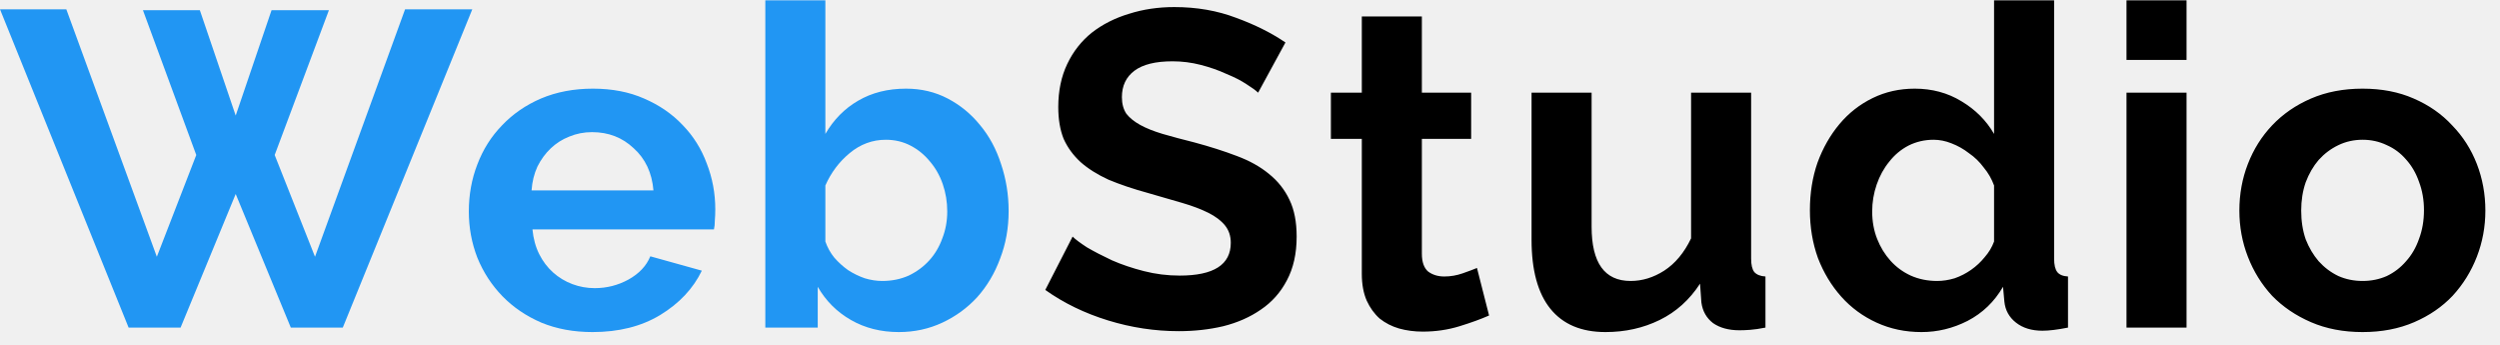
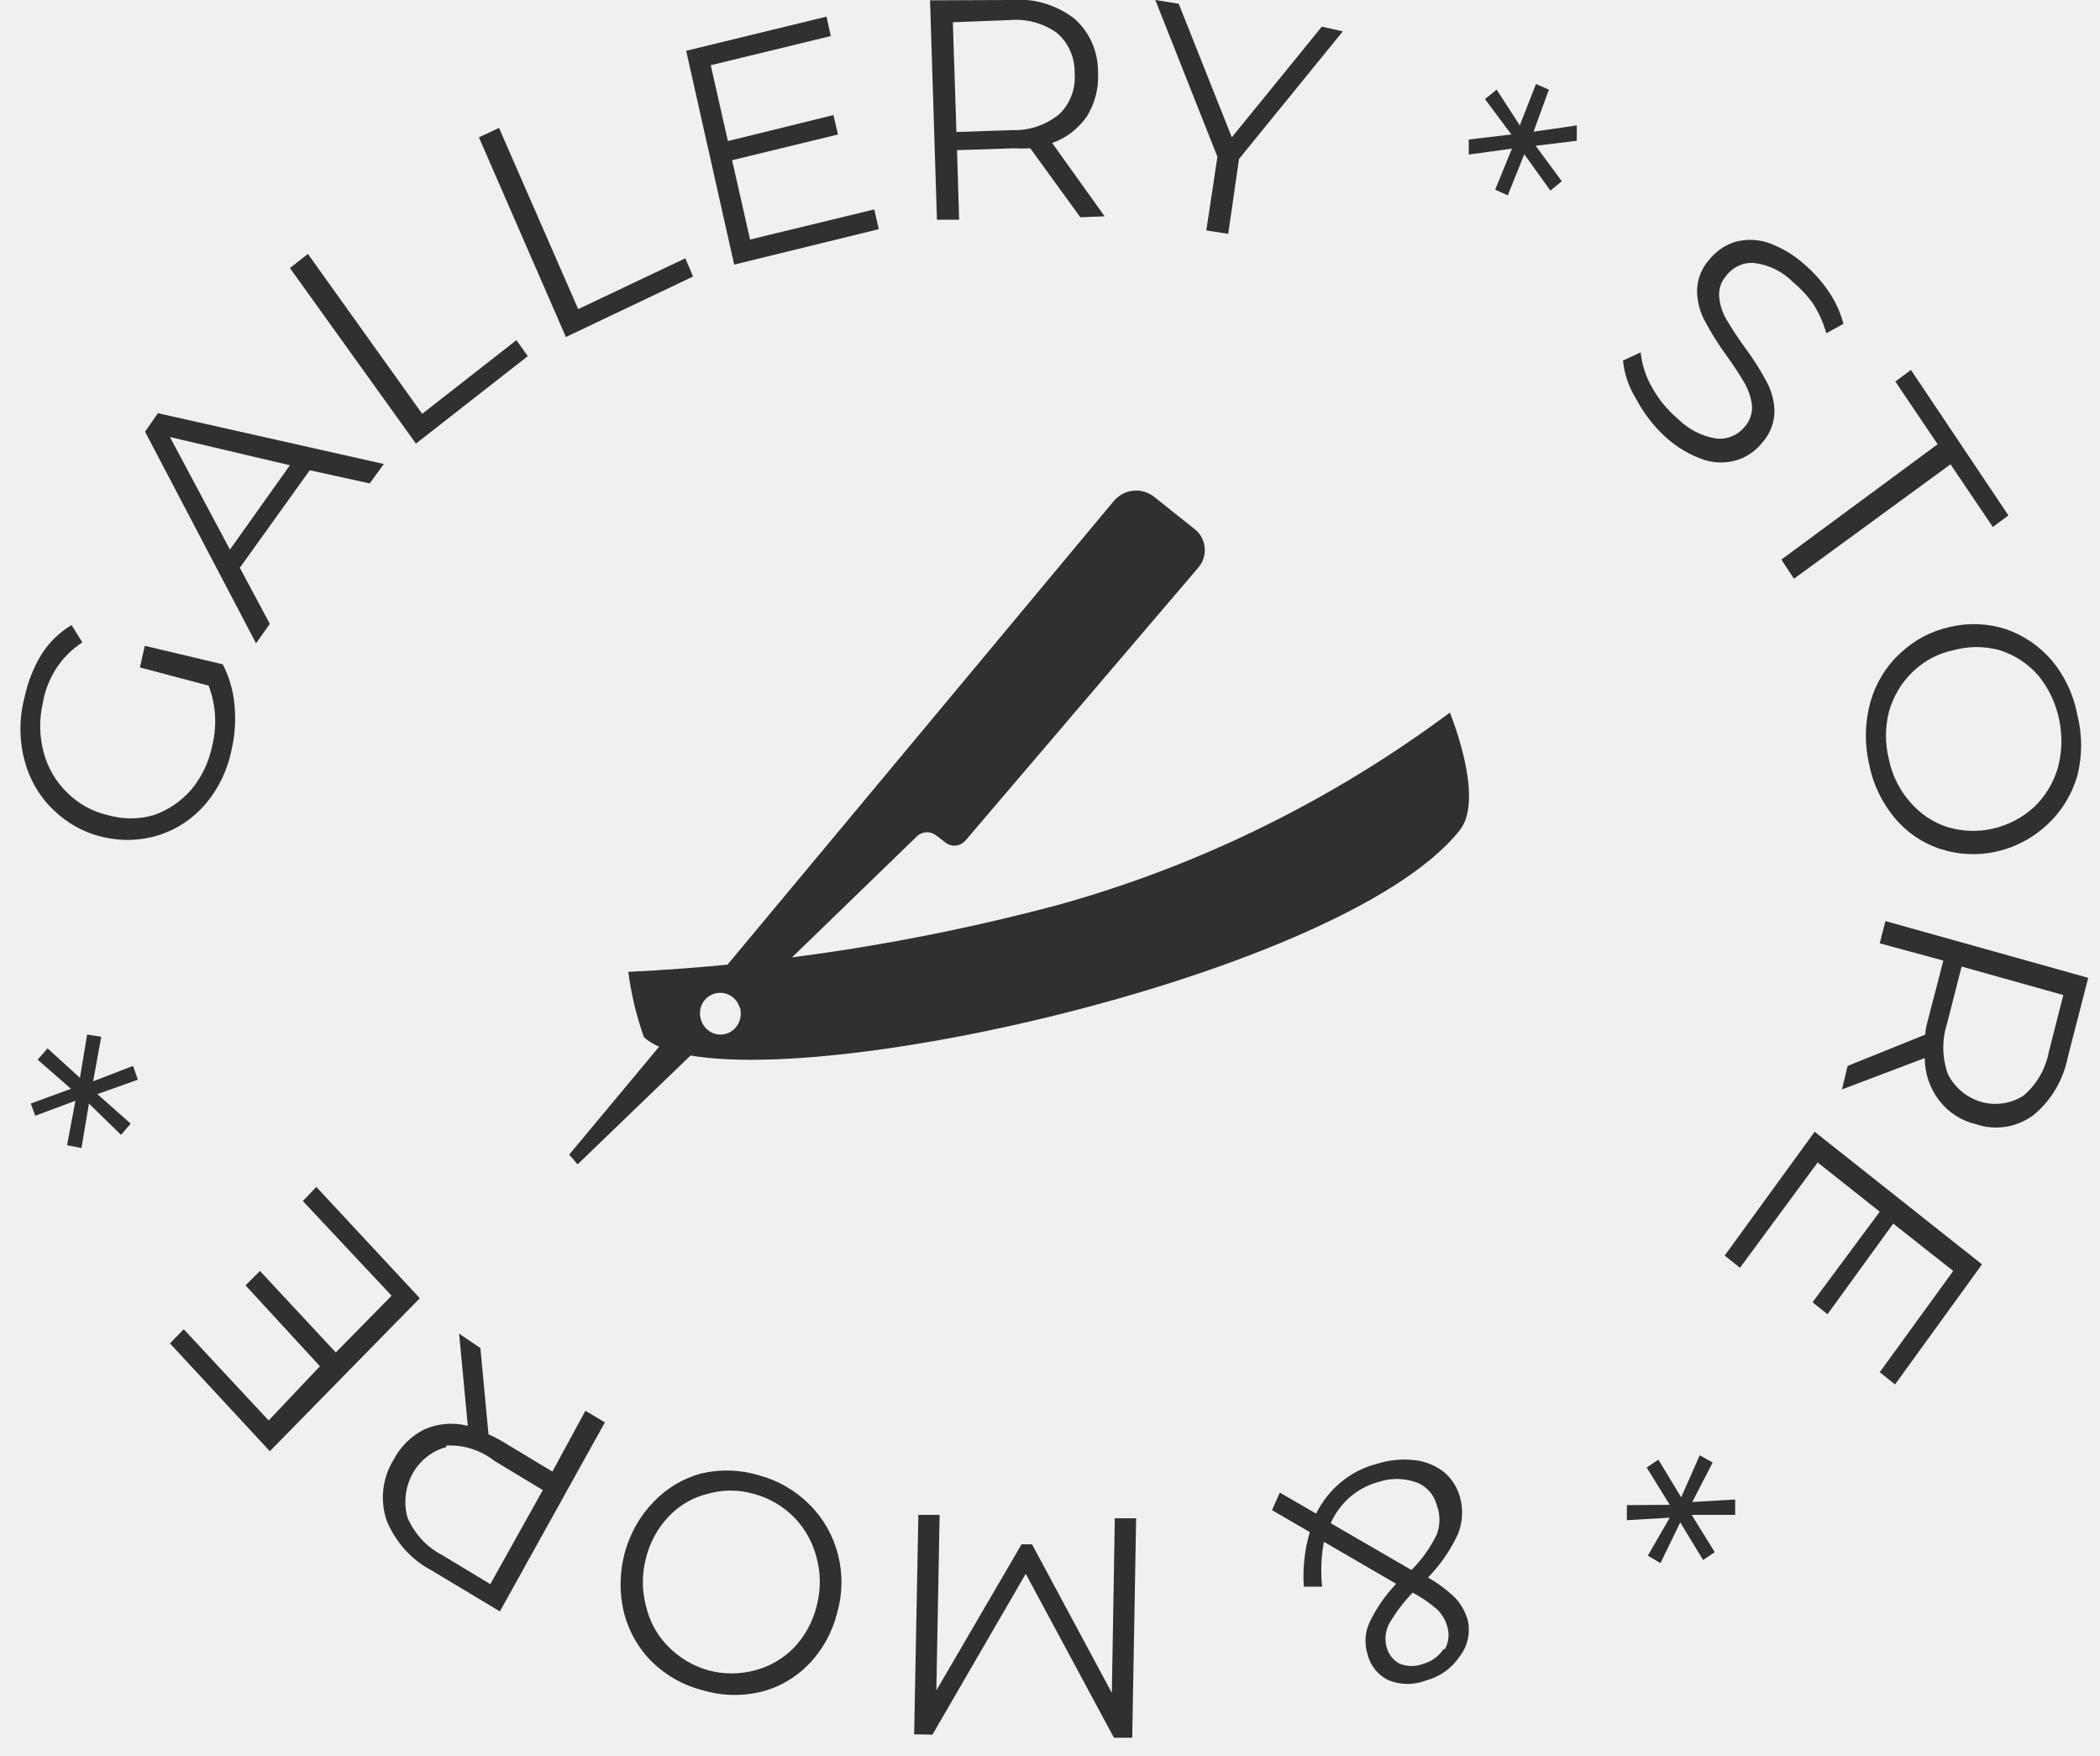
- <svg xmlns="http://www.w3.org/2000/svg" width="145" height="20" viewBox="0 0 145 20" fill="none">
-   <path d="M8.294 0.592H11.596L13.676 6.702L15.756 0.592H19.084L15.938 8.99L18.278 14.892L23.504 0.54H27.404L19.89 19H16.874L13.676 11.252L10.478 19H7.462L0 0.54H3.848L9.1 14.892L11.388 8.99L8.294 0.592ZM34.379 19.26C33.287 19.26 32.299 19.078 31.415 18.714C30.531 18.333 29.777 17.821 29.153 17.18C28.529 16.539 28.044 15.793 27.697 14.944C27.368 14.095 27.203 13.202 27.203 12.266C27.203 11.295 27.368 10.385 27.697 9.536C28.027 8.669 28.503 7.915 29.127 7.274C29.751 6.615 30.505 6.095 31.389 5.714C32.291 5.333 33.296 5.142 34.405 5.142C35.515 5.142 36.503 5.333 37.369 5.714C38.253 6.095 38.999 6.607 39.605 7.248C40.229 7.889 40.697 8.635 41.009 9.484C41.339 10.333 41.503 11.217 41.503 12.136C41.503 12.361 41.495 12.578 41.477 12.786C41.477 12.994 41.46 13.167 41.425 13.306H30.895C30.947 13.843 31.077 14.32 31.285 14.736C31.493 15.152 31.762 15.507 32.091 15.802C32.421 16.097 32.793 16.322 33.209 16.478C33.625 16.634 34.059 16.712 34.509 16.712C35.203 16.712 35.853 16.547 36.459 16.218C37.083 15.871 37.508 15.421 37.733 14.866L40.723 15.698C40.221 16.738 39.415 17.596 38.305 18.272C37.213 18.931 35.905 19.26 34.379 19.26ZM37.915 11.044C37.829 10.021 37.447 9.207 36.771 8.6C36.113 7.976 35.307 7.664 34.353 7.664C33.885 7.664 33.443 7.751 33.027 7.924C32.629 8.08 32.273 8.305 31.961 8.6C31.649 8.895 31.389 9.25 31.181 9.666C30.991 10.082 30.878 10.541 30.843 11.044H37.915ZM52.154 19.26C51.114 19.26 50.186 19.026 49.372 18.558C48.557 18.09 47.916 17.449 47.448 16.634V19H44.406V0.02H47.89V7.768C48.375 6.936 49.008 6.295 49.788 5.844C50.585 5.376 51.512 5.142 52.57 5.142C53.454 5.142 54.26 5.333 54.988 5.714C55.716 6.095 56.34 6.607 56.86 7.248C57.397 7.889 57.804 8.643 58.082 9.51C58.376 10.377 58.524 11.287 58.524 12.24C58.524 13.228 58.359 14.147 58.03 14.996C57.718 15.845 57.276 16.591 56.704 17.232C56.132 17.856 55.456 18.35 54.676 18.714C53.896 19.078 53.055 19.26 52.154 19.26ZM51.192 16.296C51.746 16.296 52.258 16.192 52.726 15.984C53.194 15.759 53.592 15.464 53.922 15.1C54.251 14.736 54.502 14.311 54.676 13.826C54.866 13.341 54.962 12.821 54.962 12.266C54.962 11.711 54.875 11.183 54.702 10.68C54.528 10.177 54.277 9.735 53.948 9.354C53.636 8.973 53.263 8.669 52.83 8.444C52.396 8.219 51.92 8.106 51.4 8.106C50.62 8.106 49.918 8.366 49.294 8.886C48.687 9.389 48.219 10.013 47.89 10.758V14.008C48.011 14.355 48.184 14.667 48.41 14.944C48.652 15.221 48.921 15.464 49.216 15.672C49.51 15.863 49.831 16.019 50.178 16.14C50.524 16.244 50.862 16.296 51.192 16.296Z" fill="#2196F3" />
-   <path d="M73 5.376C72.879 5.255 72.654 5.09 72.324 4.882C72.012 4.674 71.622 4.475 71.154 4.284C70.704 4.076 70.21 3.903 69.672 3.764C69.135 3.625 68.589 3.556 68.034 3.556C67.046 3.556 66.31 3.738 65.824 4.102C65.339 4.466 65.096 4.977 65.096 5.636C65.096 6.017 65.183 6.338 65.356 6.598C65.547 6.841 65.816 7.057 66.162 7.248C66.509 7.439 66.942 7.612 67.462 7.768C68 7.924 68.615 8.089 69.308 8.262C70.21 8.505 71.024 8.765 71.752 9.042C72.498 9.319 73.122 9.666 73.624 10.082C74.144 10.498 74.543 11.001 74.82 11.59C75.098 12.162 75.236 12.873 75.236 13.722C75.236 14.71 75.046 15.559 74.664 16.27C74.3 16.963 73.798 17.527 73.156 17.96C72.532 18.393 71.804 18.714 70.972 18.922C70.158 19.113 69.3 19.208 68.398 19.208C67.012 19.208 65.642 19 64.29 18.584C62.938 18.168 61.725 17.579 60.65 16.816L62.236 13.722C62.392 13.878 62.67 14.086 63.068 14.346C63.484 14.589 63.97 14.84 64.524 15.1C65.079 15.343 65.694 15.551 66.37 15.724C67.046 15.897 67.74 15.984 68.45 15.984C70.426 15.984 71.414 15.351 71.414 14.086C71.414 13.687 71.302 13.349 71.076 13.072C70.851 12.795 70.53 12.552 70.114 12.344C69.698 12.136 69.196 11.945 68.606 11.772C68.017 11.599 67.358 11.408 66.63 11.2C65.746 10.957 64.975 10.697 64.316 10.42C63.675 10.125 63.138 9.787 62.704 9.406C62.271 9.007 61.942 8.557 61.716 8.054C61.508 7.534 61.404 6.919 61.404 6.208C61.404 5.272 61.578 4.44 61.924 3.712C62.271 2.984 62.748 2.377 63.354 1.892C63.978 1.407 64.698 1.043 65.512 0.8C66.327 0.54 67.202 0.41 68.138 0.41C69.438 0.41 70.634 0.618 71.726 1.034C72.818 1.433 73.772 1.909 74.586 2.464L73 5.376ZM86.401 18.298C85.933 18.506 85.361 18.714 84.685 18.922C84.009 19.13 83.299 19.234 82.553 19.234C82.068 19.234 81.609 19.173 81.175 19.052C80.759 18.931 80.387 18.74 80.057 18.48C79.745 18.203 79.494 17.856 79.303 17.44C79.113 17.007 79.017 16.487 79.017 15.88V8.054H77.223V5.376H79.017V0.956H82.501V5.376H85.361V8.054H82.501V14.71C82.501 15.195 82.623 15.542 82.865 15.75C83.125 15.941 83.437 16.036 83.801 16.036C84.165 16.036 84.521 15.975 84.867 15.854C85.214 15.733 85.491 15.629 85.699 15.542L86.401 18.298ZM93.156 19.26C91.752 19.26 90.686 18.809 89.958 17.908C89.23 17.007 88.866 15.672 88.866 13.904V5.376H92.35V13.15C92.35 15.247 93.104 16.296 94.612 16.296C95.288 16.296 95.938 16.097 96.562 15.698C97.203 15.282 97.723 14.658 98.122 13.826V5.376H101.606V14.996C101.606 15.36 101.666 15.62 101.788 15.776C101.926 15.932 102.143 16.019 102.438 16.036V19C102.091 19.069 101.796 19.113 101.554 19.13C101.328 19.147 101.12 19.156 100.93 19.156C100.306 19.156 99.794 19.017 99.396 18.74C99.014 18.445 98.789 18.047 98.72 17.544L98.642 16.452C98.035 17.388 97.255 18.09 96.302 18.558C95.348 19.026 94.3 19.26 93.156 19.26ZM111.49 19.26C110.554 19.26 109.687 19.078 108.89 18.714C108.093 18.35 107.408 17.847 106.836 17.206C106.264 16.565 105.813 15.819 105.484 14.97C105.172 14.103 105.016 13.176 105.016 12.188C105.016 11.2 105.163 10.281 105.458 9.432C105.77 8.583 106.195 7.837 106.732 7.196C107.269 6.555 107.911 6.052 108.656 5.688C109.401 5.324 110.216 5.142 111.1 5.142C112.105 5.142 113.007 5.385 113.804 5.87C114.619 6.355 115.251 6.988 115.702 7.768V0.02H119.186V14.996C119.186 15.36 119.247 15.62 119.368 15.776C119.489 15.932 119.697 16.019 119.992 16.036V19C119.385 19.121 118.891 19.182 118.51 19.182C117.886 19.182 117.375 19.026 116.976 18.714C116.577 18.402 116.352 17.995 116.3 17.492L116.222 16.634C115.719 17.501 115.035 18.159 114.168 18.61C113.319 19.043 112.426 19.26 111.49 19.26ZM112.4 16.296C112.729 16.296 113.067 16.244 113.414 16.14C113.761 16.019 114.081 15.854 114.376 15.646C114.671 15.438 114.931 15.195 115.156 14.918C115.399 14.641 115.581 14.337 115.702 14.008V10.758C115.563 10.377 115.364 10.03 115.104 9.718C114.861 9.389 114.575 9.111 114.246 8.886C113.934 8.643 113.596 8.453 113.232 8.314C112.885 8.175 112.539 8.106 112.192 8.106C111.672 8.106 111.187 8.219 110.736 8.444C110.303 8.669 109.93 8.981 109.618 9.38C109.306 9.761 109.063 10.203 108.89 10.706C108.717 11.209 108.63 11.729 108.63 12.266C108.63 12.838 108.725 13.367 108.916 13.852C109.107 14.337 109.367 14.762 109.696 15.126C110.025 15.49 110.415 15.776 110.866 15.984C111.334 16.192 111.845 16.296 112.4 16.296ZM123.386 19V5.376H126.87V19H123.386ZM123.386 3.478V0.02H126.87V3.478H123.386ZM137.085 19.26C135.975 19.26 134.979 19.069 134.095 18.688C133.211 18.307 132.457 17.795 131.833 17.154C131.226 16.495 130.758 15.741 130.429 14.892C130.099 14.043 129.935 13.15 129.935 12.214C129.935 11.261 130.099 10.359 130.429 9.51C130.758 8.661 131.226 7.915 131.833 7.274C132.457 6.615 133.211 6.095 134.095 5.714C134.979 5.333 135.975 5.142 137.085 5.142C138.194 5.142 139.182 5.333 140.049 5.714C140.933 6.095 141.678 6.615 142.285 7.274C142.909 7.915 143.385 8.661 143.715 9.51C144.044 10.359 144.209 11.261 144.209 12.214C144.209 13.15 144.044 14.043 143.715 14.892C143.385 15.741 142.917 16.495 142.311 17.154C141.704 17.795 140.959 18.307 140.075 18.688C139.191 19.069 138.194 19.26 137.085 19.26ZM133.523 12.214C133.523 12.821 133.609 13.375 133.783 13.878C133.973 14.363 134.225 14.788 134.537 15.152C134.866 15.516 135.247 15.802 135.681 16.01C136.114 16.201 136.582 16.296 137.085 16.296C137.587 16.296 138.055 16.201 138.489 16.01C138.922 15.802 139.295 15.516 139.607 15.152C139.936 14.788 140.187 14.355 140.361 13.852C140.551 13.349 140.647 12.795 140.647 12.188C140.647 11.599 140.551 11.053 140.361 10.55C140.187 10.047 139.936 9.614 139.607 9.25C139.295 8.886 138.922 8.609 138.489 8.418C138.055 8.21 137.587 8.106 137.085 8.106C136.582 8.106 136.114 8.21 135.681 8.418C135.247 8.626 134.866 8.912 134.537 9.276C134.225 9.64 133.973 10.073 133.783 10.576C133.609 11.079 133.523 11.625 133.523 12.214Z" fill="black" />
+ <svg xmlns="http://www.w3.org/2000/svg" width="67" height="56" viewBox="0 0 67 56" fill="none">
+   <g clip-path="url(#clip0_1_6)">
+     <path d="M38.105 16.87L36.851 15.87C36.655 15.704 36.404 15.626 36.153 15.652C35.902 15.678 35.672 15.807 35.511 16.01L18.16 36.83L18.428 37.14L22.725 33C22.582 32.94 22.463 32.829 22.39 32.687C22.317 32.545 22.294 32.381 22.324 32.223C22.355 32.065 22.438 31.923 22.558 31.822C22.679 31.721 22.829 31.667 22.983 31.67C23.123 31.67 23.258 31.717 23.37 31.803C23.482 31.889 23.564 32.011 23.605 32.15L29.271 26.66C29.358 26.587 29.466 26.547 29.577 26.547C29.689 26.547 29.797 26.587 29.884 26.66L30.171 26.88C30.268 26.953 30.387 26.985 30.506 26.97C30.625 26.955 30.734 26.895 30.812 26.8L38.219 18.12C38.298 18.034 38.358 17.931 38.395 17.818C38.433 17.706 38.446 17.586 38.435 17.468C38.425 17.349 38.389 17.234 38.332 17.131C38.275 17.028 38.197 16.939 38.105 16.87Z" fill="#303030" />
+     <path d="M46.258 22.73C42.461 25.553 38.208 27.636 33.702 28.88C29.23 30.068 24.655 30.779 20.045 31C20.138 31.71 20.305 32.408 20.543 33.08C23.146 35.54 42.746 31.34 46.574 26.48C47.388 25.47 46.258 22.73 46.258 22.73ZM22.983 33C22.855 33 22.729 32.96 22.622 32.885C22.515 32.811 22.431 32.705 22.382 32.58C22.333 32.456 22.32 32.319 22.345 32.187C22.37 32.055 22.432 31.934 22.523 31.839C22.614 31.744 22.73 31.679 22.856 31.653C22.983 31.627 23.113 31.64 23.232 31.692C23.351 31.743 23.453 31.83 23.524 31.942C23.596 32.054 23.634 32.185 23.634 32.32C23.635 32.41 23.619 32.499 23.587 32.582C23.555 32.665 23.507 32.74 23.446 32.804C23.386 32.867 23.314 32.917 23.234 32.951C23.154 32.985 23.069 33.001 22.983 33Z" fill="#303030" />
+     <path d="M4.465 21.29L4.619 20.6L7.107 21.19C7.312 21.586 7.439 22.021 7.48 22.47C7.528 22.945 7.499 23.425 7.394 23.89C7.27 24.535 6.986 25.135 6.571 25.63C6.176 26.097 5.666 26.443 5.097 26.63C4.511 26.819 3.887 26.843 3.288 26.7C2.689 26.565 2.136 26.26 1.69 25.82C1.251 25.397 0.936 24.853 0.781 24.25C0.609 23.595 0.609 22.904 0.781 22.25C0.884 21.76 1.068 21.293 1.326 20.87C1.571 20.485 1.899 20.166 2.283 19.94L2.628 20.49C2.298 20.702 2.015 20.984 1.797 21.318C1.579 21.653 1.432 22.032 1.365 22.43C1.246 22.947 1.256 23.488 1.393 24C1.522 24.486 1.777 24.926 2.13 25.27C2.493 25.637 2.948 25.89 3.441 26C3.92 26.14 4.427 26.14 4.906 26C5.364 25.842 5.776 25.563 6.102 25.19C6.437 24.787 6.667 24.302 6.772 23.78C6.929 23.147 6.889 22.478 6.657 21.87L4.465 21.29Z" fill="#303030" />
+     <path d="M9.882 15L7.652 18.11L8.609 19.9L8.169 20.52L4.628 13.77L5.039 13.18L12.245 14.8L11.796 15.42L9.882 15ZM9.25 14.84L5.422 13.94L7.336 17.53L9.25 14.84Z" fill="#303030" />
+     <path d="M9.25 8.55L9.824 8.1L13.47 13.2L16.476 10.85L16.839 11.36L13.27 14.15L9.25 8.55Z" fill="#303030" />
+     <path d="M15.279 4.38L15.921 4.08L18.447 9.86L21.864 8.24L22.113 8.82L18.055 10.75L15.279 4.38Z" fill="#303030" />
+     <path d="M27.893 6.68L28.037 7.31L23.424 8.44L21.892 1.62L26.371 0.53L26.505 1.15L22.677 2.08L23.223 4.5L26.591 3.67L26.735 4.29L23.357 5.11L23.931 7.64L27.893 6.68Z" fill="#303030" />
+     <path d="M34.468 6.93L32.87 4.73C32.691 4.74 32.512 4.74 32.334 4.73L30.534 4.79L30.601 7.01H29.893L29.673 0.01L32.219 -3.1339e-05C32.938 -0.069 33.658 0.133 34.248 0.57C34.496 0.779 34.696 1.044 34.832 1.346C34.968 1.647 35.036 1.977 35.032 2.31C35.06 2.804 34.936 3.295 34.678 3.71C34.403 4.109 34.015 4.406 33.568 4.56L35.243 6.9L34.468 6.93ZM33.798 3.64C33.97 3.475 34.103 3.272 34.188 3.044C34.273 2.817 34.306 2.573 34.286 2.33C34.291 2.086 34.243 1.844 34.145 1.622C34.047 1.4 33.902 1.205 33.721 1.05C33.28 0.737 32.75 0.593 32.219 0.64L30.4 0.71L30.515 4.21L32.295 4.15C32.838 4.171 33.37 3.99 33.798 3.64Z" fill="#303030" />
+     <path d="M39.531 5.07L39.186 7.46L38.487 7.35L38.841 5L36.86 0L37.607 0.12L39.301 4.38L42.172 0.85L42.842 1L39.531 5.07Z" fill="#303030" />
+     <path d="M48.995 4.65L49.828 5.78L49.465 6.08L48.632 4.92L48.105 6.23L47.703 6.05L48.239 4.74L46.861 4.93V4.45L48.22 4.29L47.378 3.16L47.751 2.86L48.488 4L49.005 2.68L49.417 2.86L48.928 4.2L50.307 4V4.49L48.995 4.65Z" fill="#303030" />
+     <path d="M52.192 12.71C51.966 12.346 51.825 11.931 51.781 11.5L52.345 11.24C52.388 11.636 52.511 12.018 52.709 12.36C52.923 12.743 53.202 13.082 53.532 13.36C53.873 13.701 54.308 13.922 54.776 13.99C54.945 14.006 55.115 13.979 55.272 13.911C55.429 13.843 55.567 13.736 55.676 13.6C55.755 13.508 55.816 13.401 55.853 13.284C55.891 13.167 55.906 13.043 55.896 12.92C55.864 12.676 55.786 12.442 55.666 12.23C55.486 11.923 55.291 11.626 55.082 11.34C54.827 10.991 54.597 10.623 54.393 10.24C54.237 9.953 54.152 9.63 54.144 9.3C54.144 8.929 54.277 8.572 54.518 8.3C54.726 8.036 55.001 7.839 55.312 7.73C55.659 7.625 56.027 7.625 56.374 7.73C56.821 7.883 57.235 8.128 57.59 8.45C57.884 8.706 58.145 9.002 58.365 9.33C58.568 9.634 58.72 9.972 58.815 10.33L58.269 10.63C58.174 10.297 58.032 9.98 57.848 9.69C57.665 9.431 57.449 9.199 57.207 9C56.871 8.66 56.437 8.446 55.972 8.39C55.801 8.375 55.63 8.405 55.473 8.476C55.316 8.548 55.178 8.659 55.073 8.8C54.991 8.89 54.929 8.997 54.891 9.115C54.853 9.232 54.84 9.357 54.852 9.48C54.875 9.732 54.954 9.975 55.082 10.19C55.216 10.42 55.408 10.72 55.666 11.08C55.922 11.421 56.153 11.782 56.355 12.16C56.514 12.446 56.603 12.769 56.614 13.1C56.614 13.47 56.481 13.828 56.24 14.1C56.031 14.367 55.752 14.566 55.436 14.67C55.09 14.779 54.72 14.779 54.374 14.67C53.924 14.518 53.507 14.273 53.149 13.95C52.763 13.599 52.439 13.179 52.192 12.71Z" fill="#303030" />
+     <path d="M61.82 14.17L60.47 12.17L60.968 11.8L64.078 16.44L63.581 16.81L62.231 14.81L57.236 18.46L56.834 17.85L61.82 14.17Z" fill="#303030" />
+     <path d="M59.676 22.39C59.847 21.786 60.179 21.244 60.633 20.83C61.077 20.414 61.619 20.128 62.203 20C62.798 19.857 63.418 19.881 64.002 20.07C64.565 20.265 65.07 20.609 65.466 21.07C65.878 21.566 66.159 22.166 66.279 22.81C66.438 23.443 66.438 24.107 66.279 24.74C66.104 25.342 65.773 25.882 65.322 26.3C64.866 26.727 64.311 27.023 63.712 27.16C63.114 27.297 62.491 27.269 61.906 27.08C61.339 26.895 60.831 26.549 60.442 26.08C60.031 25.587 59.751 24.991 59.628 24.35C59.482 23.703 59.498 23.028 59.676 22.39ZM60.93 25.57C61.249 25.95 61.663 26.231 62.126 26.38C62.603 26.524 63.107 26.542 63.592 26.43C64.077 26.318 64.527 26.081 64.901 25.74C65.255 25.4 65.515 24.969 65.657 24.49C65.791 23.984 65.804 23.452 65.695 22.939C65.587 22.427 65.36 21.95 65.035 21.55C64.702 21.168 64.275 20.888 63.801 20.74C63.318 20.606 62.81 20.606 62.327 20.74C61.84 20.838 61.389 21.077 61.025 21.43C60.669 21.771 60.408 22.206 60.269 22.69C60.139 23.198 60.139 23.732 60.269 24.24C60.374 24.736 60.602 25.195 60.93 25.57Z" fill="#303030" />
+     <path d="M58.949 34L61.427 33C61.427 32.82 61.485 32.64 61.533 32.45L62.002 30.64L59.973 30.09L60.154 29.38L66.624 31.19L65.973 33.72C65.827 34.458 65.433 35.118 64.863 35.58C64.601 35.77 64.301 35.894 63.985 35.943C63.67 35.991 63.348 35.963 63.045 35.86C62.583 35.755 62.169 35.489 61.871 35.105C61.574 34.722 61.41 34.244 61.408 33.75L58.767 34.75L58.949 34ZM62.155 34.28C62.267 34.492 62.419 34.679 62.602 34.829C62.785 34.978 62.995 35.087 63.219 35.15C63.443 35.213 63.678 35.227 63.907 35.193C64.137 35.158 64.358 35.076 64.557 34.95C64.979 34.595 65.267 34.096 65.37 33.54L65.83 31.74L62.585 30.83L62.126 32.63C61.949 33.166 61.96 33.751 62.155 34.28Z" fill="#303030" />
+     <path d="M55.513 40.44L55.025 40.05L57.896 36.1L63.236 40.33L60.461 44.16L59.973 43.77L62.317 40.54L60.403 39.03L58.307 41.92L57.829 41.54L59.973 38.65L57.992 37.08L55.513 40.44Z" fill="#303030" />
+     <path d="M53.273 48.41L51.905 48.49V48.01L53.273 48L52.536 46.81L52.91 46.56L53.637 47.76L54.23 46.42L54.642 46.65L53.991 47.91L55.36 47.83V48.32H53.972L54.709 49.51L54.336 49.76L53.608 48.56L52.977 49.86L52.575 49.62L53.273 48.41Z" fill="#303030" />
+     <path d="M40.832 47.61L41.99 48.28C42.184 47.89 42.455 47.548 42.785 47.276C43.115 47.003 43.496 46.807 43.904 46.7C44.284 46.576 44.684 46.532 45.081 46.57C45.425 46.597 45.756 46.722 46.038 46.93C46.293 47.131 46.481 47.411 46.574 47.73C46.69 48.125 46.669 48.549 46.517 48.93C46.277 49.447 45.953 49.917 45.56 50.32C45.875 50.497 46.168 50.715 46.431 50.97C46.611 51.165 46.745 51.401 46.823 51.66C46.872 51.862 46.875 52.073 46.832 52.276C46.789 52.479 46.7 52.669 46.574 52.83C46.319 53.215 45.938 53.488 45.502 53.6C45.12 53.752 44.698 53.752 44.316 53.6C44.146 53.523 43.995 53.407 43.876 53.26C43.756 53.112 43.671 52.938 43.627 52.75C43.526 52.42 43.55 52.062 43.694 51.75C43.913 51.295 44.201 50.88 44.545 50.52L42.239 49.18C42.151 49.651 42.132 50.133 42.181 50.61H41.598C41.558 50.023 41.623 49.433 41.789 48.87L40.583 48.17L40.832 47.61ZM42.497 48.61L45.033 50.08C45.366 49.748 45.641 49.359 45.847 48.93C45.952 48.64 45.952 48.32 45.847 48.03C45.803 47.857 45.719 47.697 45.603 47.566C45.486 47.436 45.339 47.337 45.177 47.28C44.78 47.14 44.349 47.14 43.952 47.28C43.627 47.369 43.325 47.532 43.067 47.757C42.809 47.981 42.602 48.262 42.459 48.58L42.497 48.61ZM46.096 52.61C46.158 52.499 46.197 52.376 46.211 52.249C46.224 52.121 46.211 51.992 46.172 51.87C46.114 51.672 46.008 51.494 45.866 51.35C45.622 51.135 45.356 50.951 45.072 50.8C44.782 51.1 44.528 51.436 44.316 51.8C44.2 52.027 44.172 52.292 44.239 52.54C44.269 52.654 44.323 52.761 44.395 52.852C44.468 52.943 44.558 53.018 44.66 53.07C44.904 53.166 45.172 53.166 45.416 53.07C45.676 52.997 45.904 52.831 46.057 52.6L46.096 52.61Z" fill="#303030" />
+     <path d="M29.166 55.32L29.3 48.32H29.979L29.874 53.92L32.592 49.26H32.927L35.473 54L35.568 48.43H36.248L36.123 55.43H35.54L32.726 50.2L29.75 55.33L29.166 55.32Z" fill="#303030" />
+     <path d="M25.835 48C26.273 48.436 26.586 48.99 26.74 49.601C26.894 50.212 26.882 50.856 26.706 51.46C26.549 52.079 26.235 52.642 25.797 53.09C25.372 53.527 24.838 53.832 24.256 53.97C23.642 54.115 23.004 54.094 22.4 53.91C21.798 53.757 21.244 53.443 20.792 53C20.361 52.57 20.052 52.023 19.902 51.42C19.755 50.797 19.765 50.145 19.933 49.527C20.101 48.91 20.42 48.349 20.859 47.9C21.277 47.464 21.799 47.153 22.371 47C22.981 46.856 23.617 46.877 24.218 47.06C24.826 47.221 25.384 47.545 25.835 48ZM22.572 47.65C22.104 47.764 21.676 48.014 21.337 48.37C20.985 48.737 20.733 49.197 20.61 49.7C20.477 50.201 20.477 50.73 20.61 51.23C20.723 51.717 20.965 52.161 21.309 52.51C21.669 52.878 22.114 53.144 22.601 53.28C23.087 53.41 23.597 53.41 24.084 53.28C24.552 53.16 24.982 52.911 25.328 52.56C25.679 52.192 25.93 51.733 26.055 51.23C26.189 50.726 26.189 50.194 26.055 49.69C25.933 49.205 25.688 48.763 25.347 48.41C24.985 48.041 24.536 47.779 24.046 47.65C23.563 47.511 23.054 47.511 22.572 47.65Z" fill="#303030" />
+     <path d="M15.327 43L15.585 45.75C15.75 45.823 15.909 45.907 16.064 46L17.624 46.94L18.677 45L19.299 45.37L15.949 51.4L13.767 50.09C13.122 49.752 12.613 49.184 12.332 48.49C12.228 48.177 12.193 47.844 12.229 47.515C12.265 47.186 12.373 46.87 12.542 46.59C12.765 46.152 13.117 45.801 13.547 45.59C13.983 45.401 14.466 45.363 14.925 45.48L14.648 42.54L15.327 43ZM14.236 46.16C14.011 46.219 13.8 46.325 13.616 46.471C13.431 46.617 13.276 46.801 13.161 47.011C13.046 47.221 12.972 47.453 12.945 47.693C12.917 47.934 12.937 48.178 13.002 48.41C13.226 48.928 13.615 49.348 14.102 49.6L15.643 50.53L17.318 47.53L15.777 46.6C15.334 46.253 14.789 46.08 14.236 46.11V46.16Z" fill="#303030" />
+     <path d="M9.662 38.31L10.092 37.86L13.394 41.41L8.609 46.29L5.422 42.85L5.862 42.4L8.571 45.31L10.207 43.58L7.834 41L8.293 40.54L10.714 43.14L12.494 41.33L9.662 38.31Z" fill="#303030" />
+     <path d="M2.551 34.38L2.78 33L3.23 33.07L2.972 34.49L4.245 34L4.398 34.44L3.106 34.9L4.168 35.84L3.862 36.2L2.838 35.2L2.599 36.62L2.139 36.53L2.407 35.11L1.125 35.59L0.981 35.2L2.264 34.73L1.201 33.8L1.517 33.44L2.551 34.38Z" fill="#303030" />
+   </g>
+   <defs>
+     <clipPath id="clip0_1_6">
+       <rect width="65.968" height="55.46" fill="white" transform="translate(0.636719)" />
+     </clipPath>
+   </defs>
</svg>
